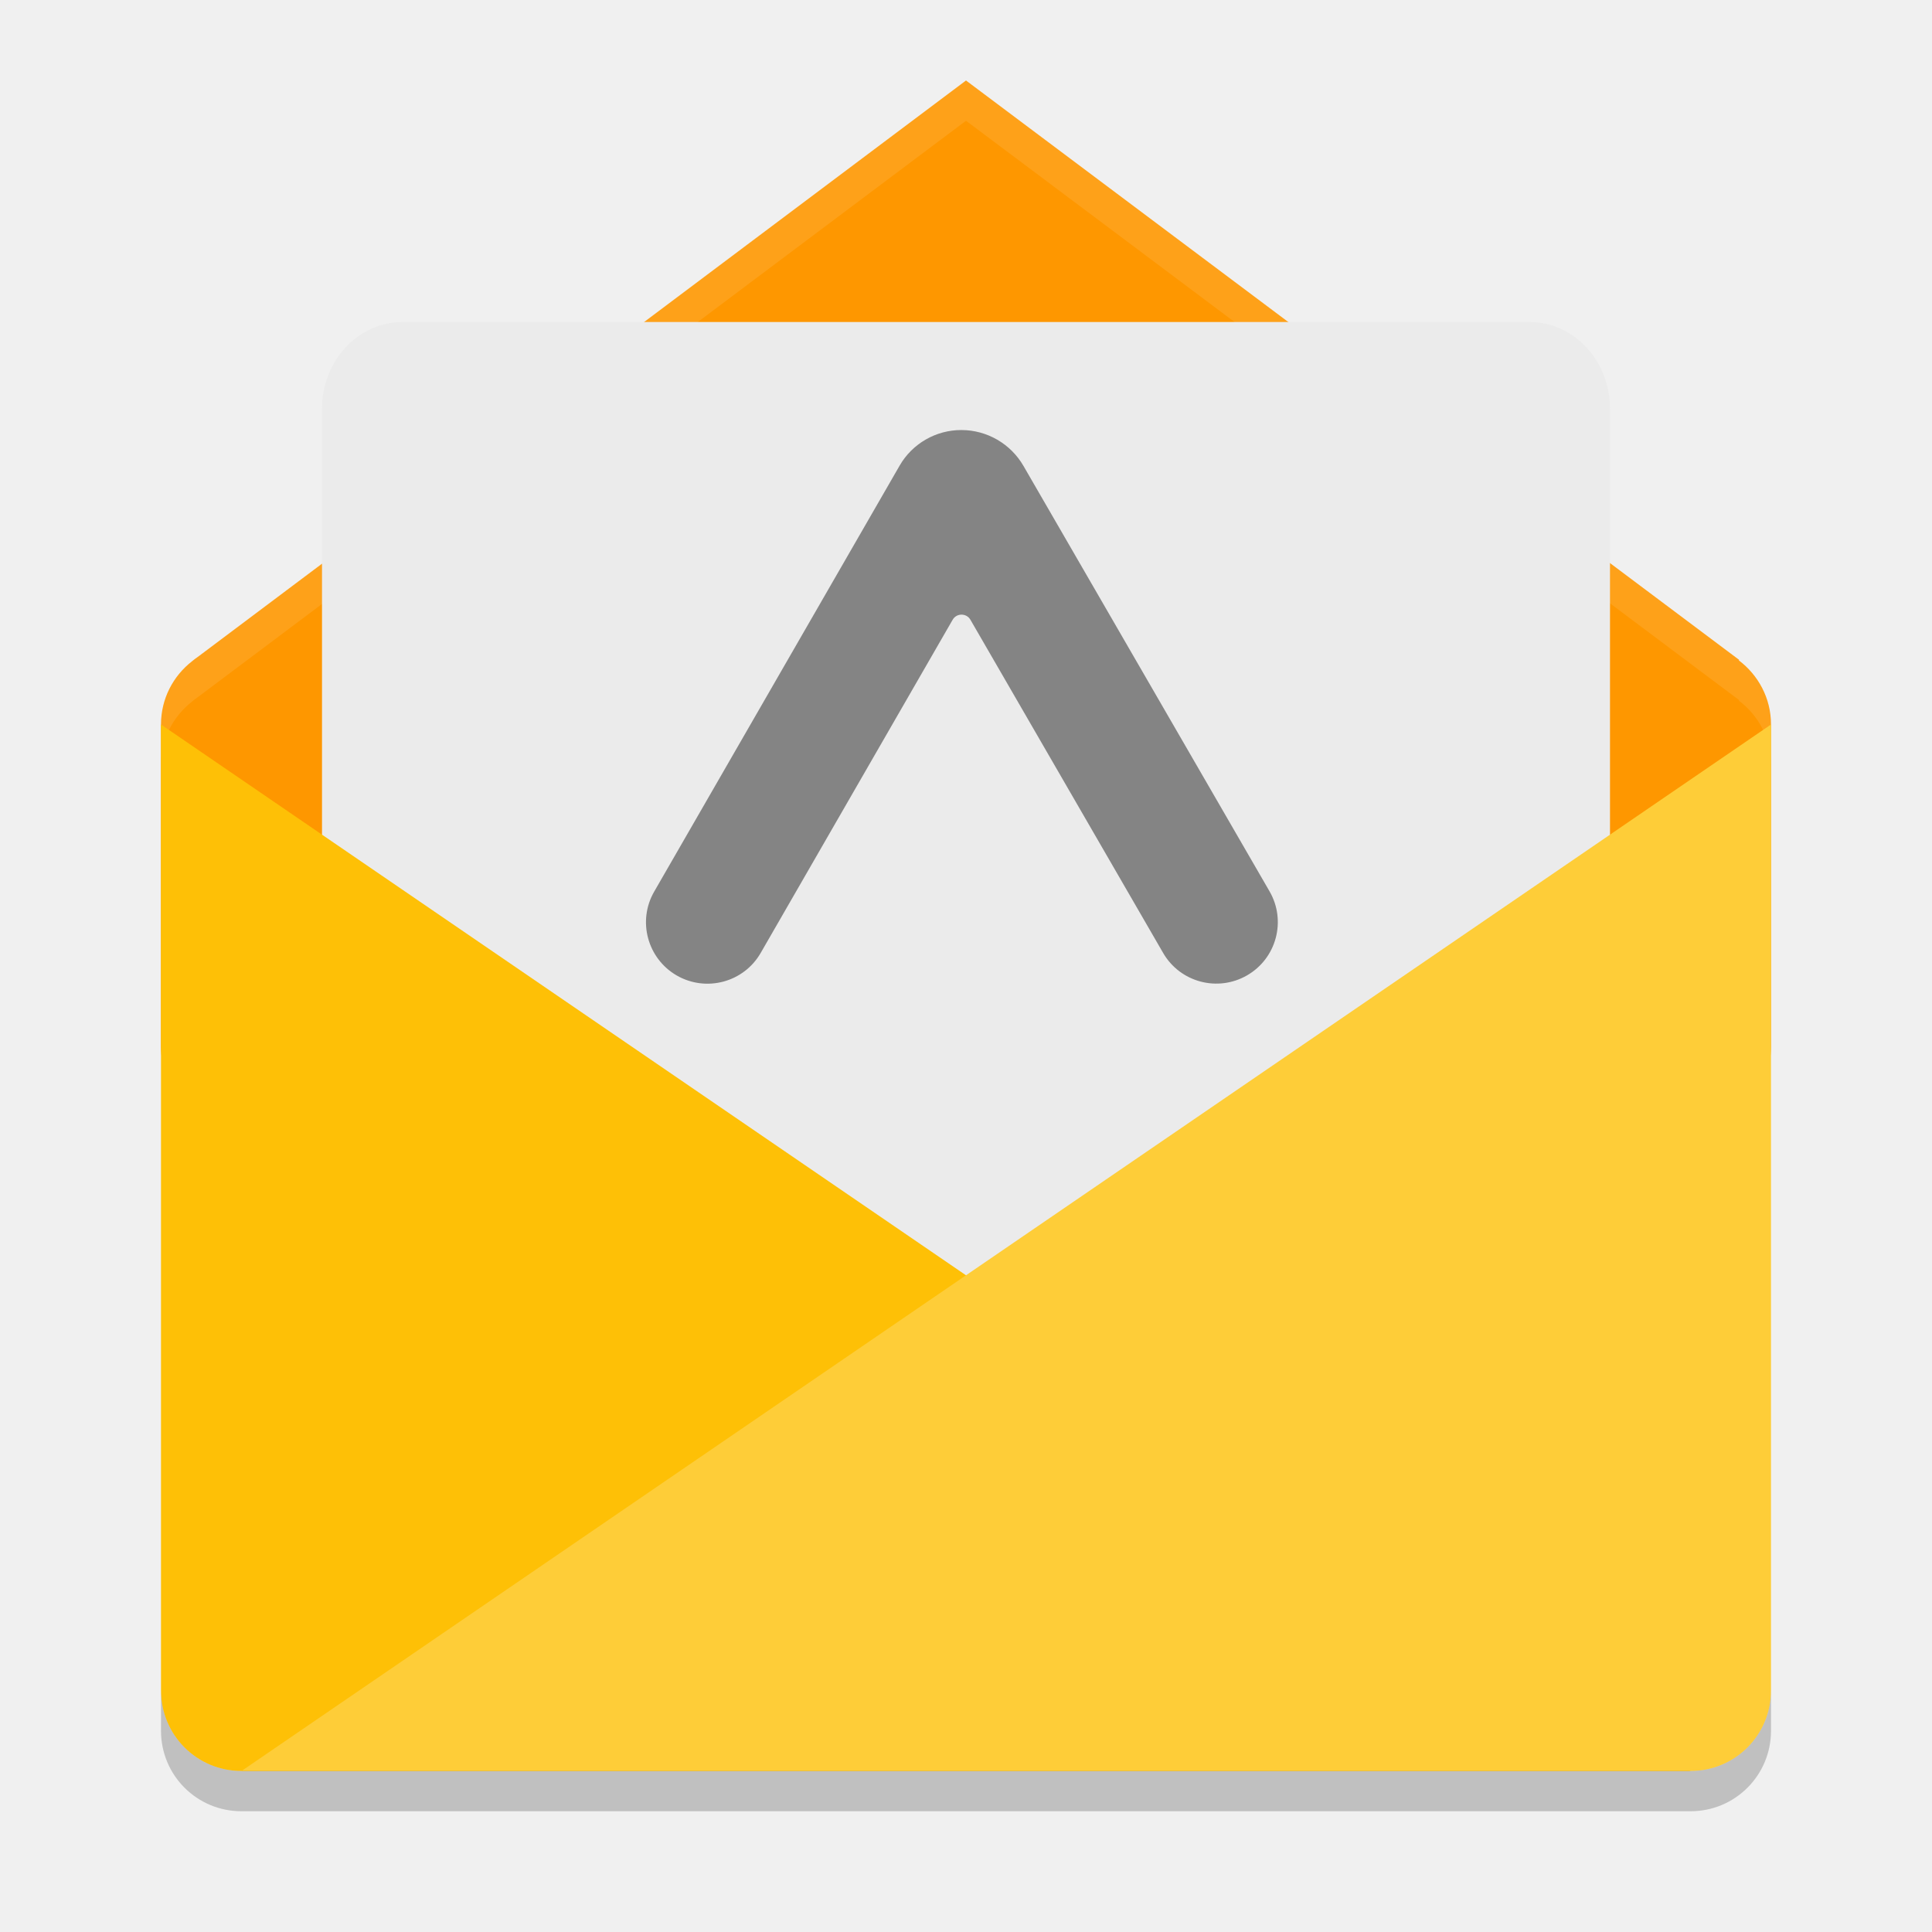
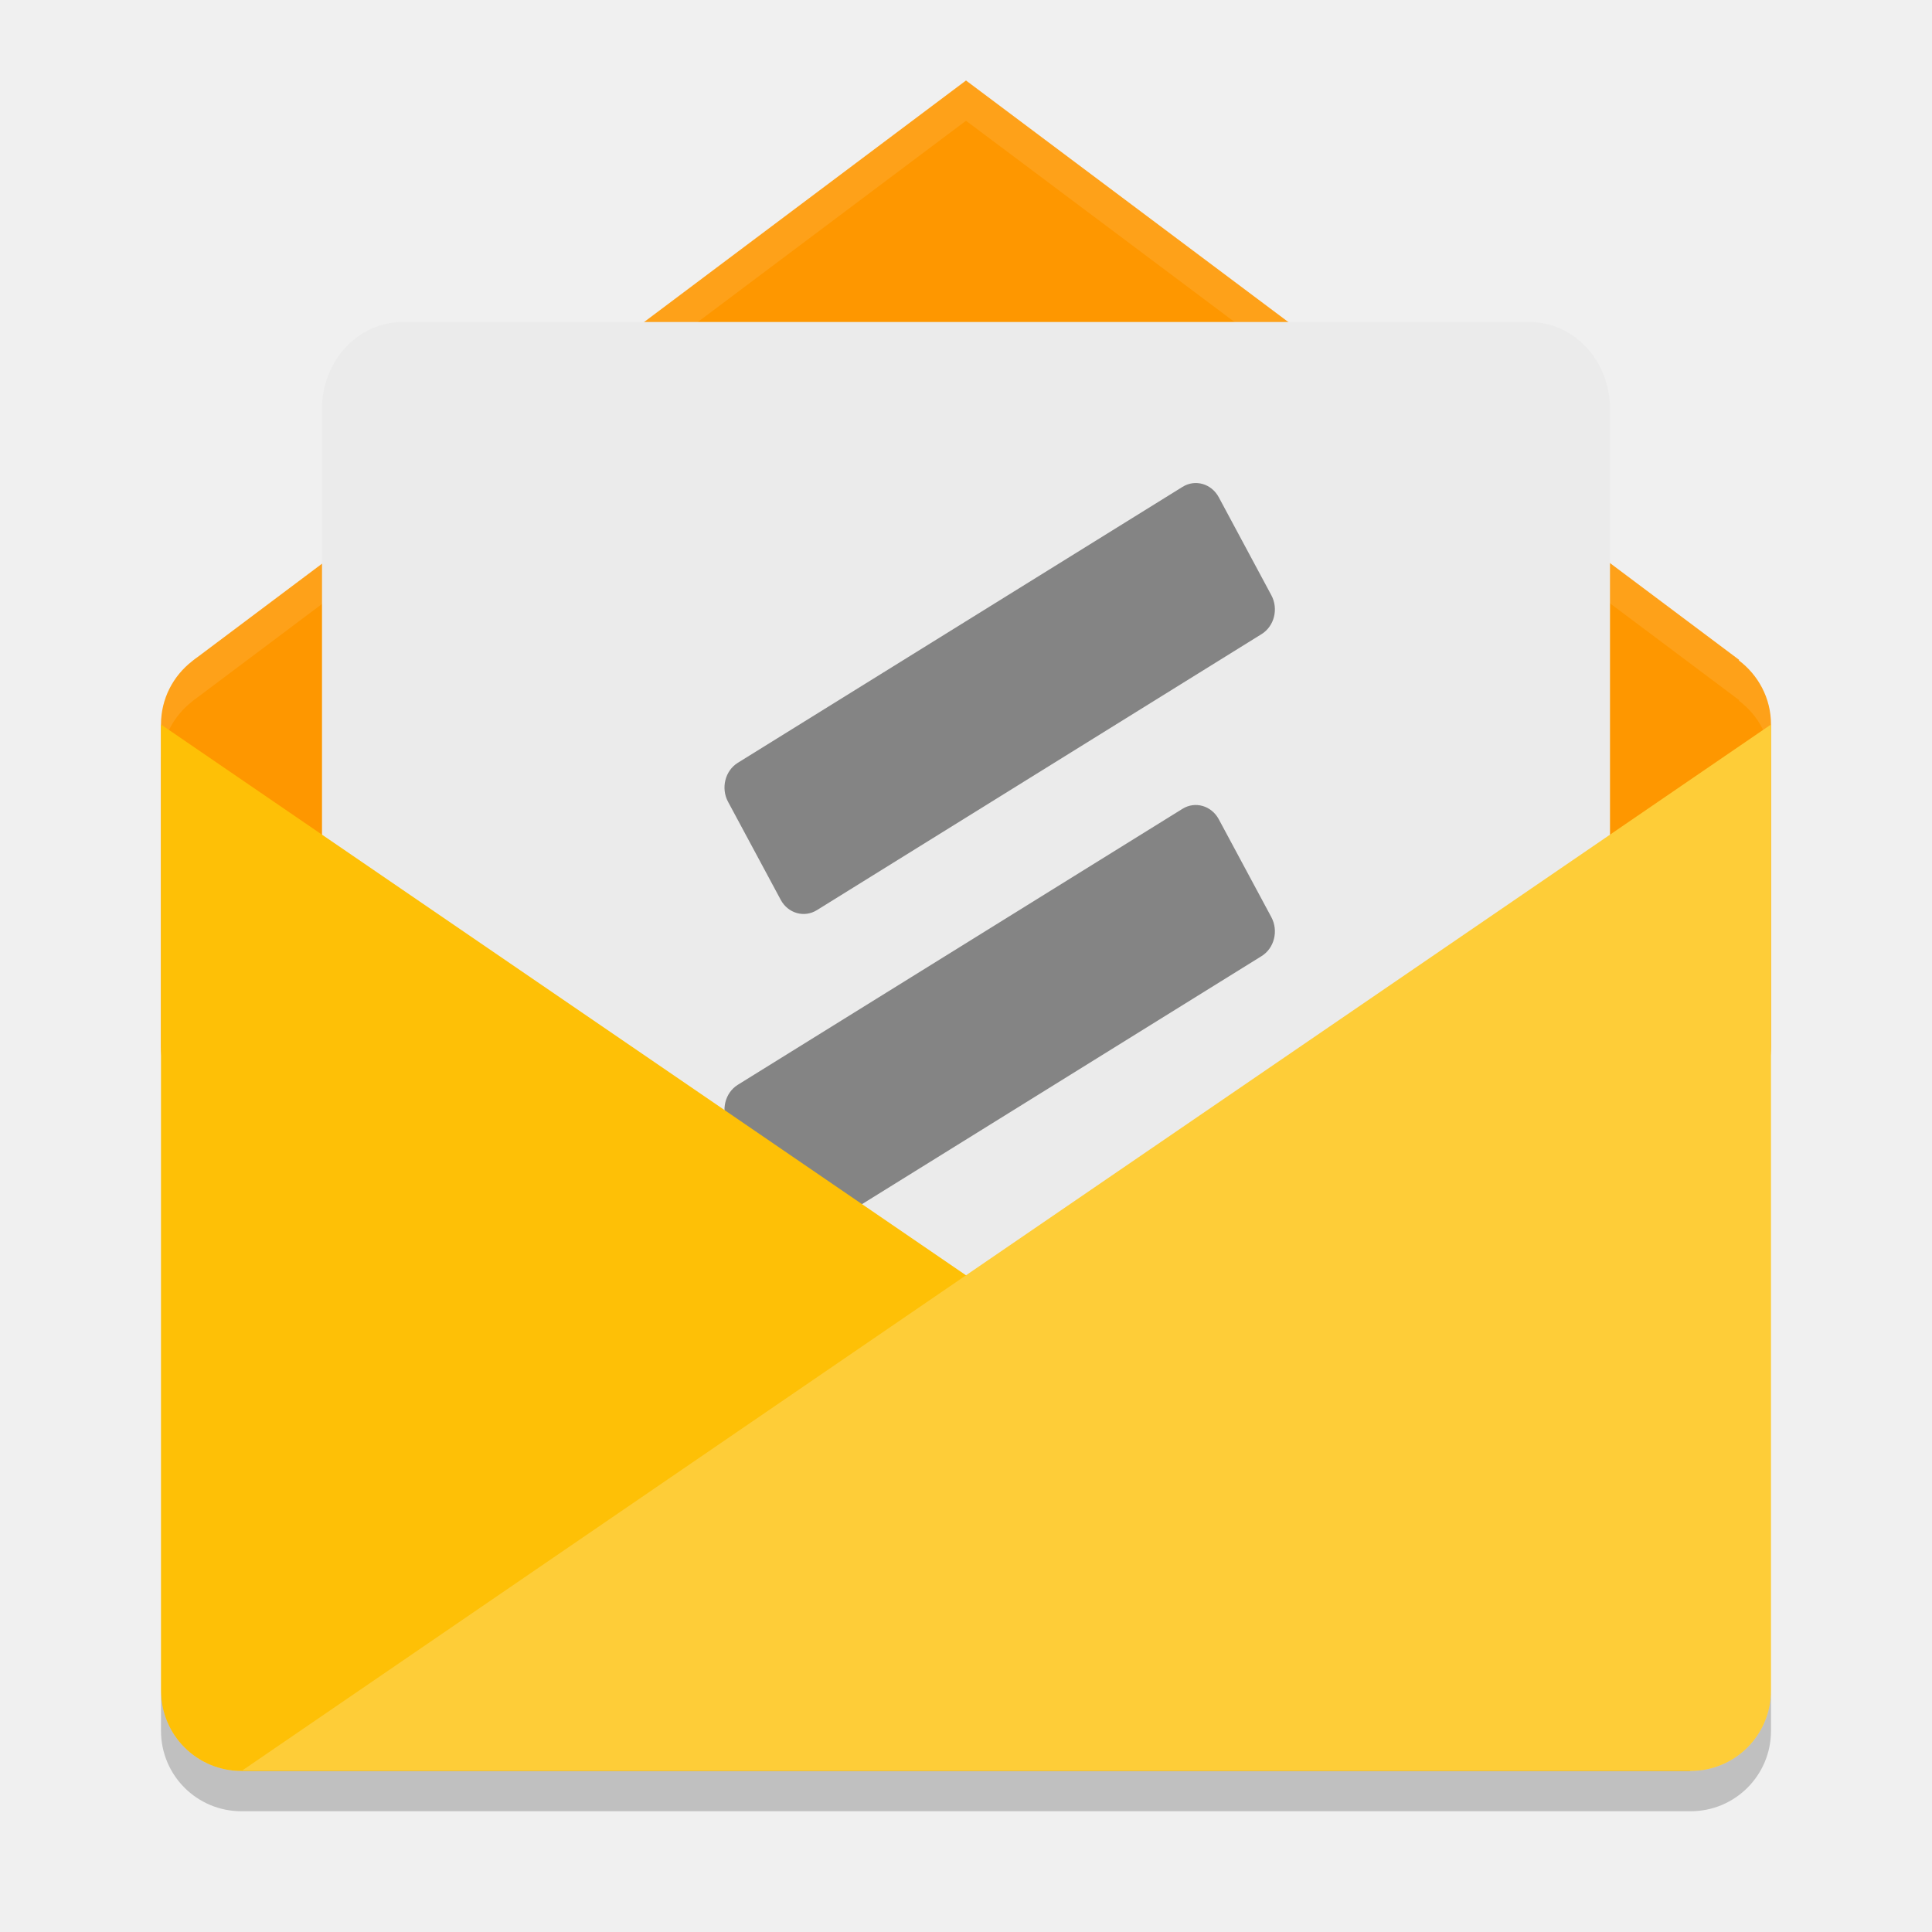
<svg xmlns="http://www.w3.org/2000/svg" width="24" height="24" viewBox="0 0 24 24" fill="none">
  <path d="M12 1L2.455 8.162C2.434 8.175 2.416 8.191 2.396 8.206L2.385 8.215C2.152 8.397 2 8.679 2 9V13C2 13.554 2.446 14 3 14H21C21.554 14 22 13.554 22 13V9C22 8.672 21.841 8.385 21.6 8.203L21.604 8.197L12 1Z" fill="#FE9700" />
  <path opacity="0.1" d="M12 1L2.455 8.162C2.434 8.175 2.416 8.191 2.396 8.206L2.385 8.215C2.152 8.397 2 8.679 2 9V9.5C2 9.18 2.152 8.898 2.385 8.716V8.715L2.396 8.706C2.416 8.691 2.435 8.675 2.455 8.662L12 1.5L21.604 8.697L21.6 8.703C21.843 8.885 22.001 9.172 22.001 9.5V9C22.001 8.672 21.843 8.385 21.601 8.203L21.605 8.197L12.001 1L12 1Z" fill="white" />
  <path d="M19 4H5C4.448 4 4 4.482 4 5.077V16.923C4 17.518 4.448 18 5 18H19C19.552 18 20 17.518 20 16.923V5.077C20 4.482 19.552 4 19 4Z" fill="#EBEBEB" />
+   <path d="M14.69 6.048L9.165 9.476C9.007 9.574 8.953 9.791 9.044 9.96L9.698 11.177C9.788 11.346 9.99 11.404 10.148 11.306L15.672 7.877C15.83 7.779 15.884 7.563 15.793 7.394L15.14 6.177C15.049 6.008 14.847 5.95 14.69 6.048Z" fill="#848484" />
+   <path d="M14.69 10.047L9.165 13.476C9.007 13.574 8.953 13.791 9.044 13.96L9.698 15.177C9.788 15.346 9.99 15.404 10.148 15.306L15.672 11.877C15.83 11.779 15.884 11.563 15.793 11.393L15.14 10.177C15.049 10.008 14.847 9.95 14.69 10.047Z" fill="#848484" />
  <path d="M2 9L21 22H3C2.446 22 2 21.554 2 21V9Z" fill="#FEC006" />
  <path d="M21 22C21.554 22 22 21.554 22 21V9L3 22H21Z" fill="#FECD38" />
  <path opacity="0.2" d="M2 21V21.5C2 22.054 2.446 22.5 3 22.5H21C21.554 22.5 22 22.054 22 21.5V21C22 21.554 21.554 22 21 22H3C2.446 22 2 21.554 2 21Z" fill="black" />
-   <g clip-path="url(#clip0_855_220)">
-     <path fill-rule="evenodd" clip-rule="evenodd" d="M12.055 7.699C12.006 7.614 11.883 7.614 11.834 7.699L9.45 11.837C9.24 12.203 8.773 12.328 8.407 12.118C8.042 11.907 7.916 11.44 8.127 11.075L11.175 5.785C11.333 5.51 11.627 5.341 11.944 5.342C12.262 5.343 12.555 5.513 12.714 5.788L15.771 11.073C15.982 11.438 15.857 11.905 15.492 12.116C15.127 12.327 14.66 12.203 14.449 11.838L12.055 7.699Z" fill="#848484" />
-   </g>
-   <defs>
-     <clipPath id="clip0_855_220">
-       <rect width="7.891" height="7" fill="white" transform="translate(8 5.2998)" />
-     </clipPath>
-   </defs>
</svg>
